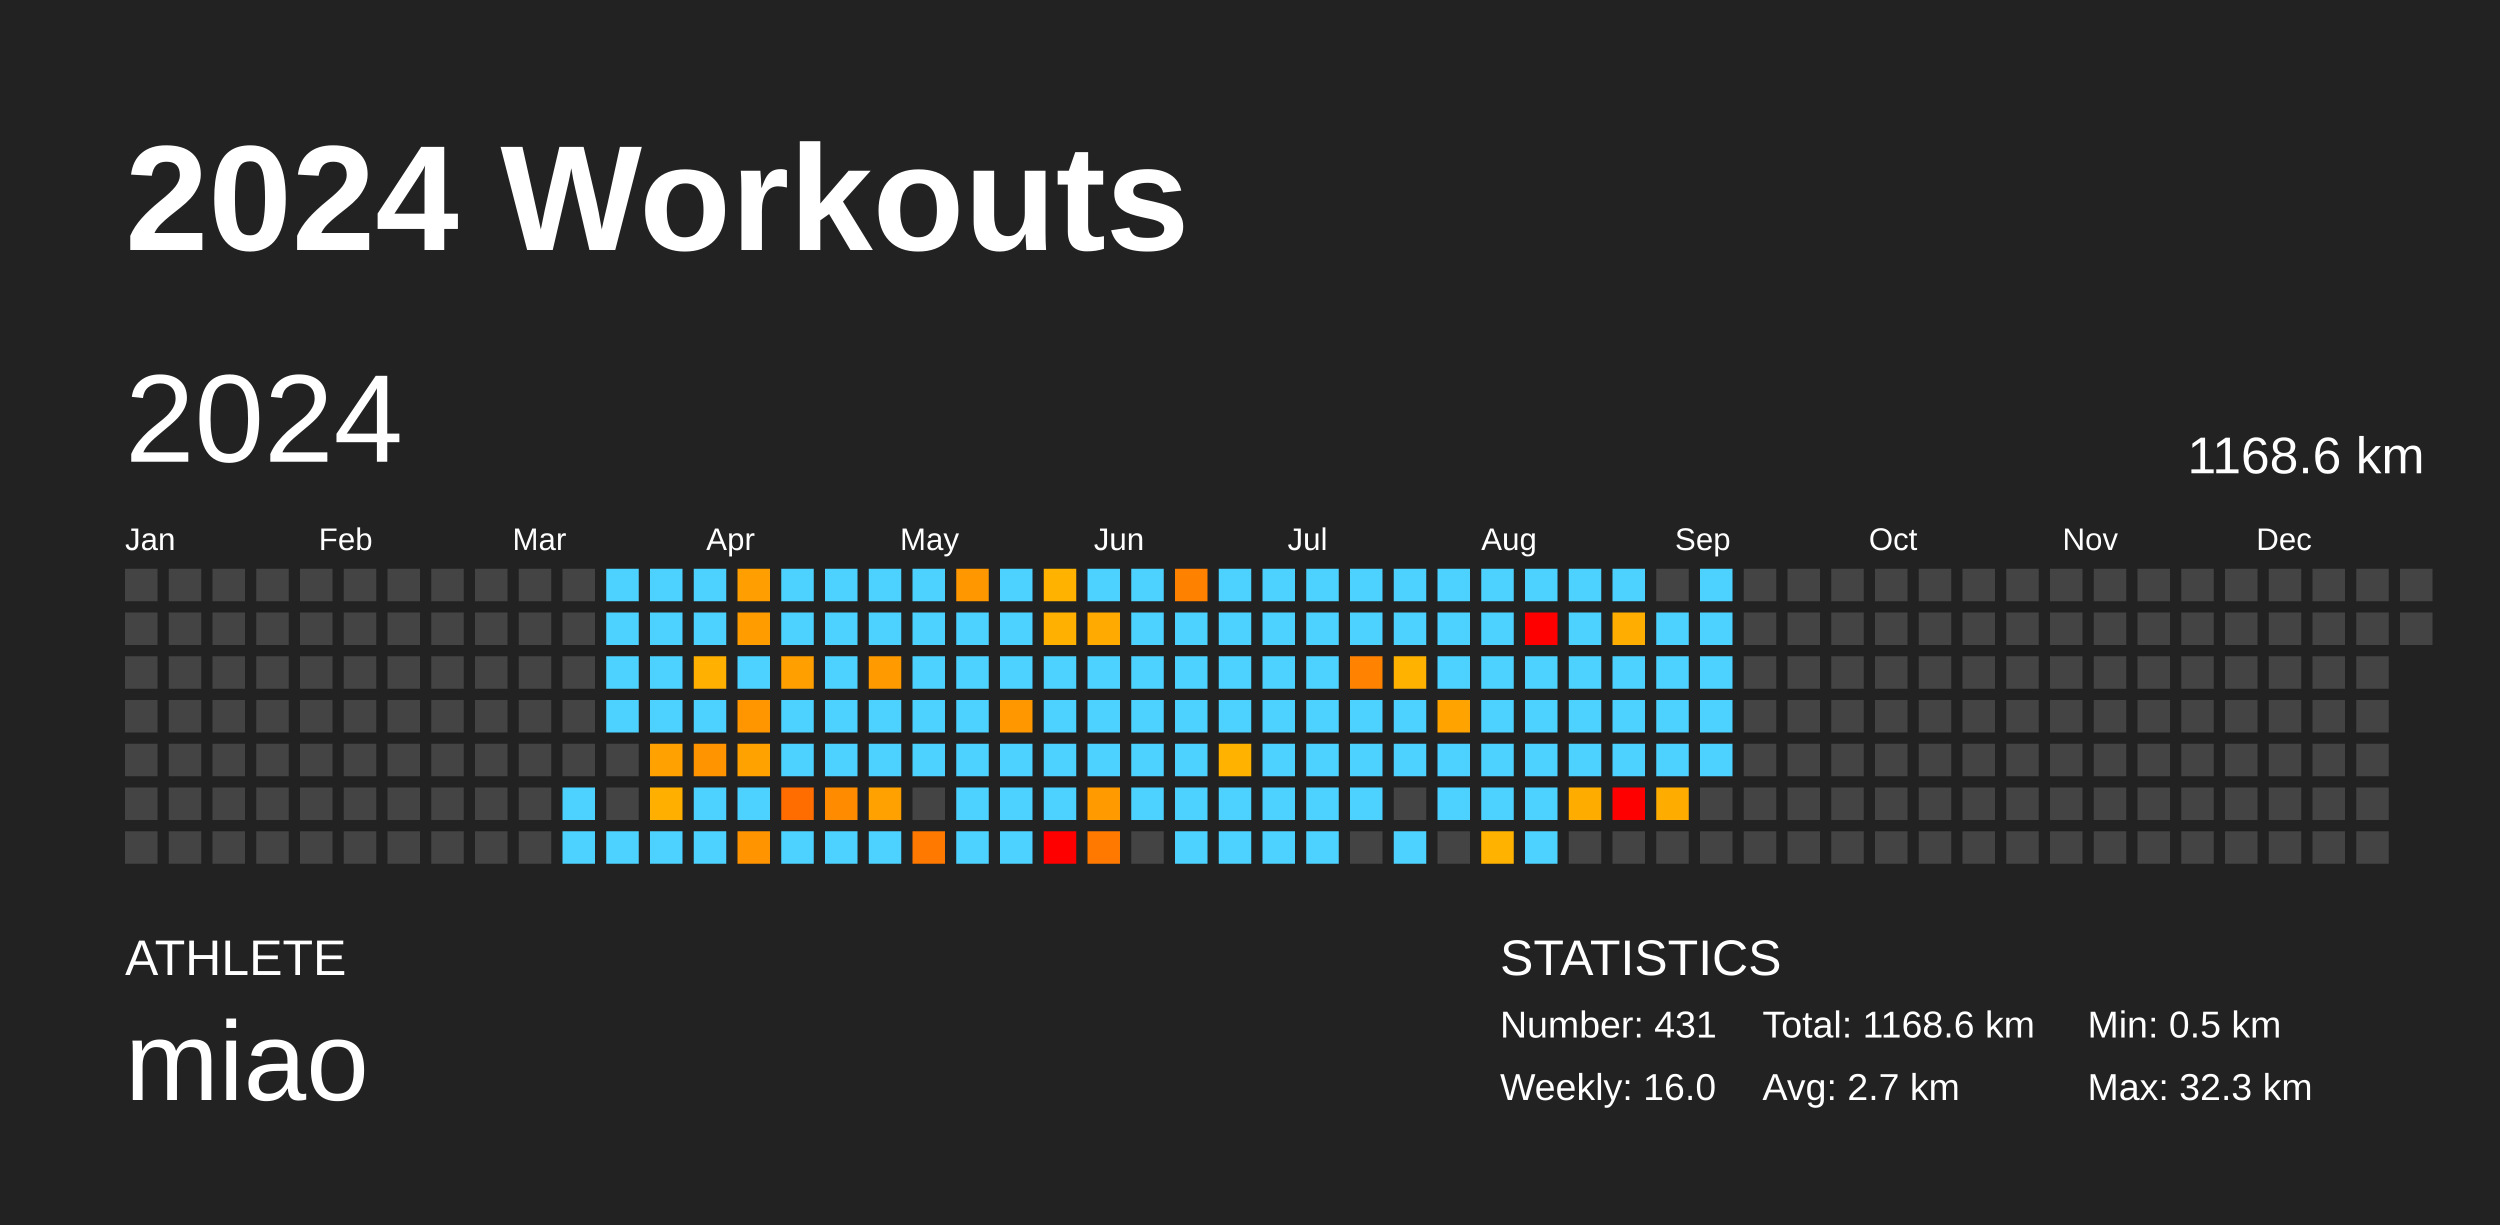
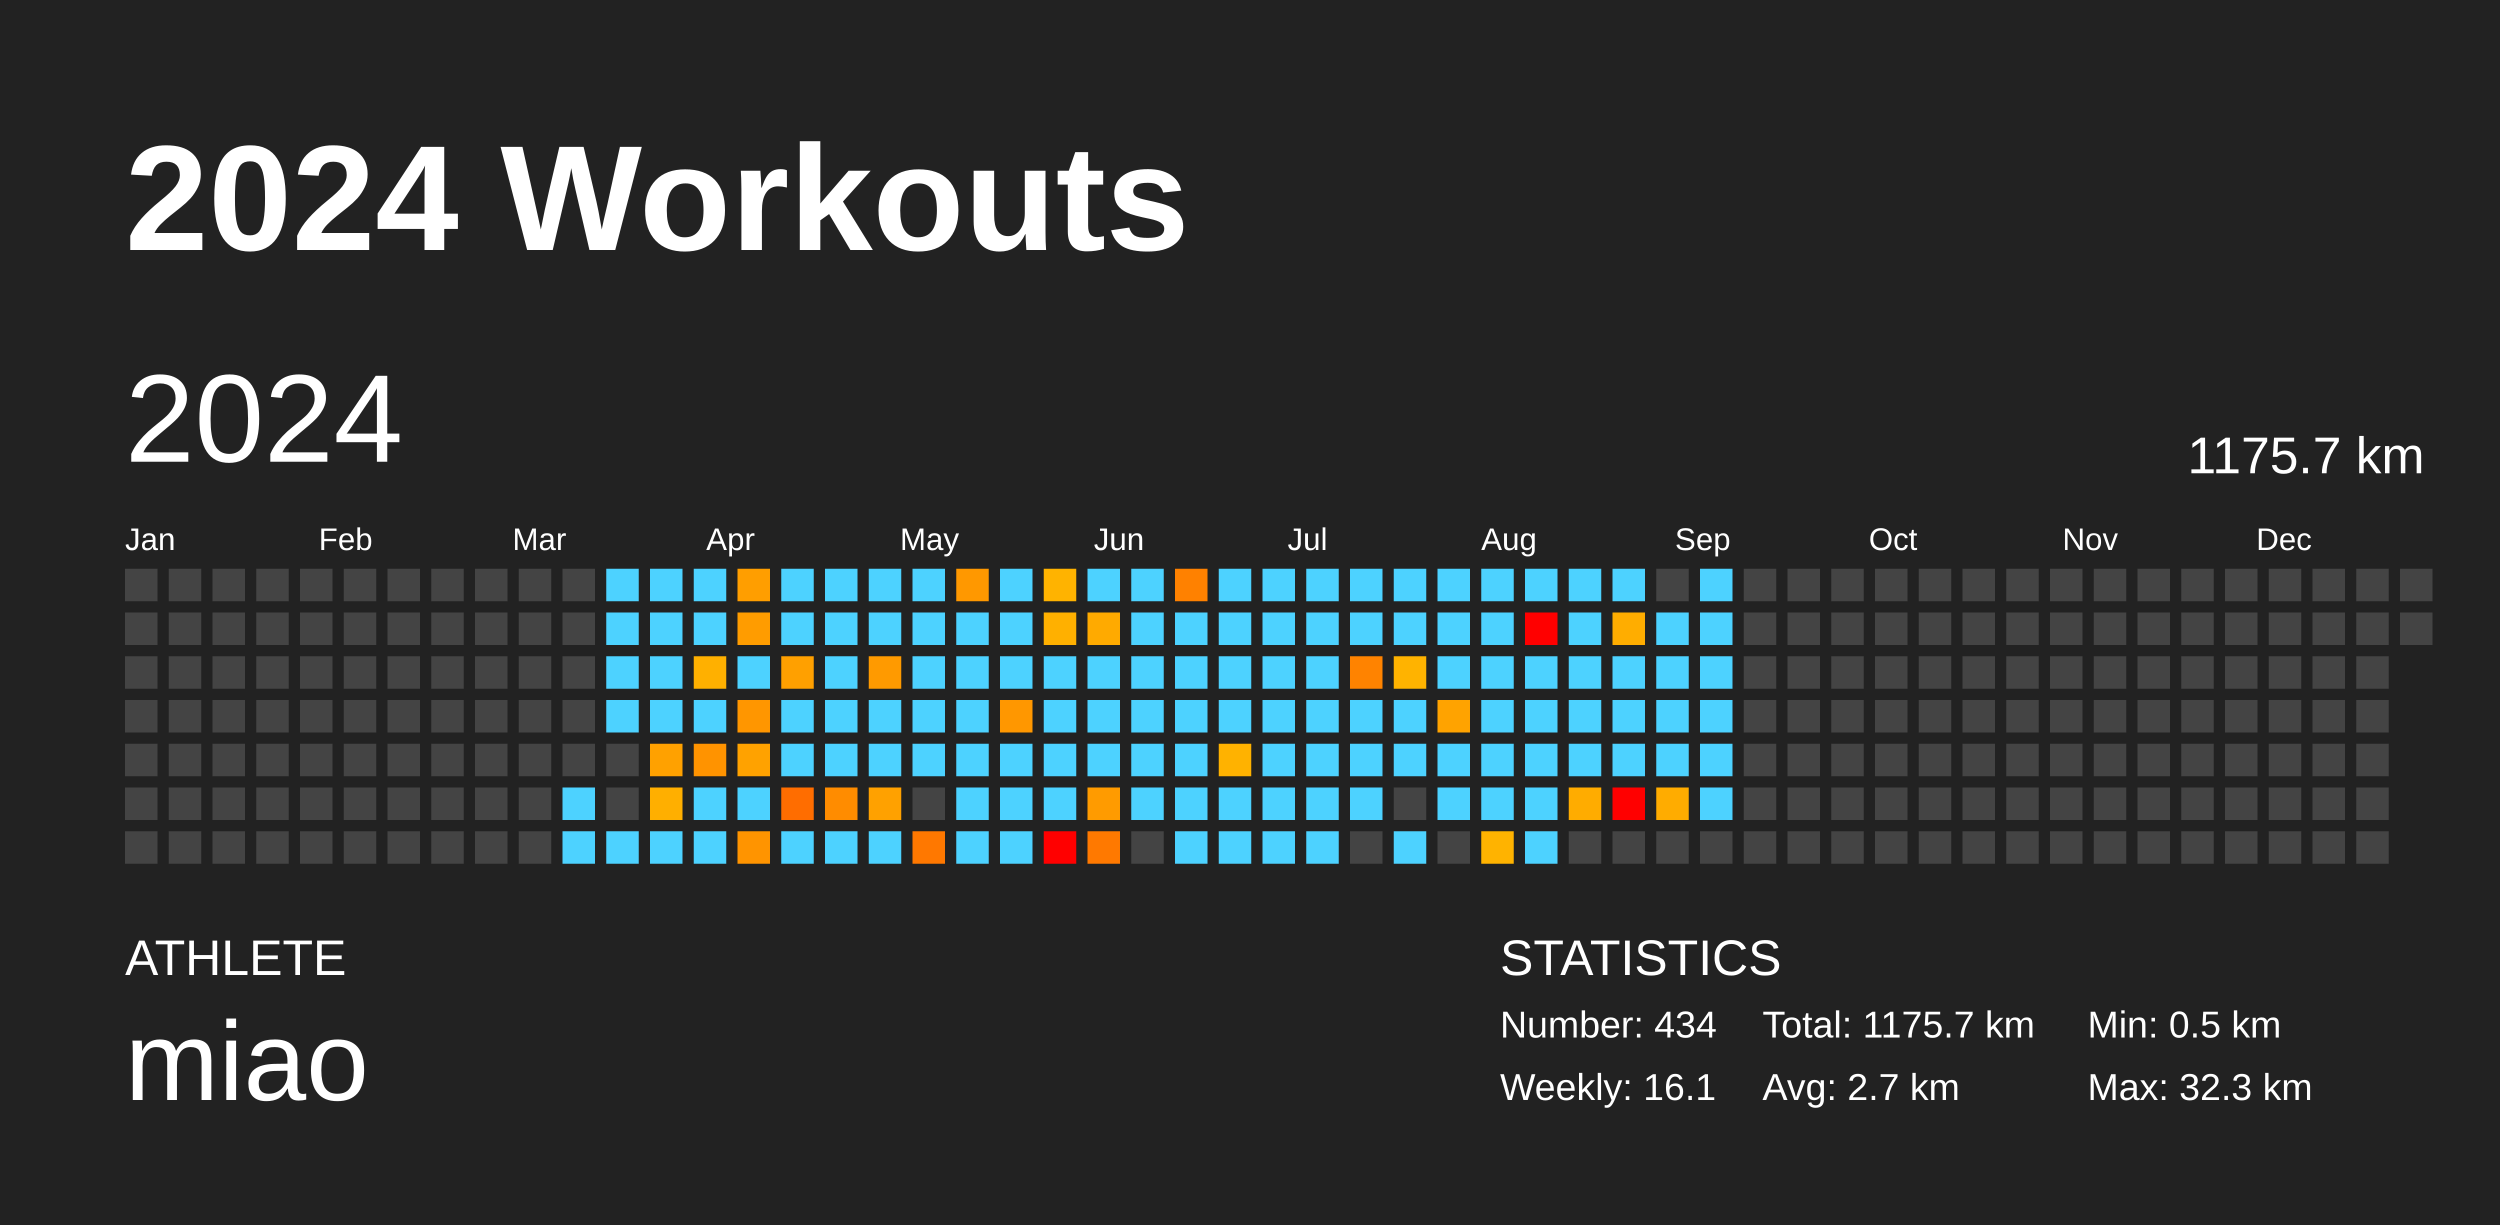
<svg xmlns="http://www.w3.org/2000/svg" baseProfile="full" height="98mm" version="1.1" viewBox="0,0,200,98" width="200mm">
  <defs />
  <rect fill="#222222" height="98" width="200" x="0" y="0" />
  <text fill="#FFFFFF" style="font-size:12px; font-family:Arial; font-weight:bold;" x="10" y="20">2024 Workouts</text>
  <text fill="#FFFFFF" style="font-size:4px; font-family:Arial" x="10" y="78">ATHLETE</text>
  <text fill="#FFFFFF" style="font-size:9px; font-family:Arial" x="10" y="88">miao</text>
  <text fill="#FFFFFF" style="font-size:4px; font-family:Arial" x="120" y="78">STATISTICS</text>
-   <text fill="#FFFFFF" style="font-size:3px; font-family:Arial" x="120" y="83">Number: 431</text>
-   <text fill="#FFFFFF" style="font-size:3px; font-family:Arial" x="120" y="88">Weekly: 16.0</text>
-   <text fill="#FFFFFF" style="font-size:3px; font-family:Arial" x="141" y="83">Total: 1168.6 km</text>
+   <text fill="#FFFFFF" style="font-size:3px; font-family:Arial" x="120" y="83">Number: 434</text>
+   <text fill="#FFFFFF" style="font-size:3px; font-family:Arial" x="120" y="88">Weekly: 16.1</text>
+   <text fill="#FFFFFF" style="font-size:3px; font-family:Arial" x="141" y="83">Total: 1175.7 km</text>
  <text fill="#FFFFFF" style="font-size:3px; font-family:Arial" x="141" y="88">Avg: 2.7 km</text>
  <text fill="#FFFFFF" style="font-size:3px; font-family:Arial" x="167" y="83">Min: 0.5 km</text>
  <text fill="#FFFFFF" style="font-size:3px; font-family:Arial" x="167" y="88">Max: 32.3 km</text>
  <text dominant-baseline="hanging" fill="#FFFFFF" style="font-size:10.0px; font-family:Arial;" x="10" y="30">2024</text>
-   <text dominant-baseline="hanging" fill="#FFFFFF" style="font-size:4.125px; font-family:Arial;" x="175" y="35">1168.6 km</text>
+   <text dominant-baseline="hanging" fill="#FFFFFF" style="font-size:4.125px; font-family:Arial;" x="175" y="35">1175.7 km</text>
  <text fill="#FFFFFF" style="font-size:2.5px; font-family:Arial" x="10.0" y="44">Jan</text>
  <text fill="#FFFFFF" style="font-size:2.5px; font-family:Arial" x="25.5" y="44">Feb</text>
  <text fill="#FFFFFF" style="font-size:2.5px; font-family:Arial" x="41.0" y="44">Mar</text>
  <text fill="#FFFFFF" style="font-size:2.5px; font-family:Arial" x="56.5" y="44">Apr</text>
  <text fill="#FFFFFF" style="font-size:2.5px; font-family:Arial" x="72.0" y="44">May</text>
  <text fill="#FFFFFF" style="font-size:2.5px; font-family:Arial" x="87.5" y="44">Jun</text>
  <text fill="#FFFFFF" style="font-size:2.5px; font-family:Arial" x="103.0" y="44">Jul</text>
  <text fill="#FFFFFF" style="font-size:2.5px; font-family:Arial" x="118.5" y="44">Aug</text>
  <text fill="#FFFFFF" style="font-size:2.5px; font-family:Arial" x="134.0" y="44">Sep</text>
  <text fill="#FFFFFF" style="font-size:2.5px; font-family:Arial" x="149.5" y="44">Oct</text>
  <text fill="#FFFFFF" style="font-size:2.5px; font-family:Arial" x="165.0" y="44">Nov</text>
  <text fill="#FFFFFF" style="font-size:2.5px; font-family:Arial" x="180.5" y="44">Dec</text>
  <rect fill="#444444" height="2.6" width="2.6" x="10.0" y="45.5" />
  <rect fill="#444444" height="2.6" width="2.6" x="10.0" y="49.0" />
  <rect fill="#444444" height="2.6" width="2.6" x="10.0" y="52.5" />
  <rect fill="#444444" height="2.6" width="2.6" x="10.0" y="56.0" />
  <rect fill="#444444" height="2.6" width="2.6" x="10.0" y="59.5" />
  <rect fill="#444444" height="2.6" width="2.6" x="10.0" y="63.0" />
  <rect fill="#444444" height="2.6" width="2.6" x="10.0" y="66.5" />
  <rect fill="#444444" height="2.6" width="2.6" x="13.5" y="45.5" />
  <rect fill="#444444" height="2.6" width="2.6" x="13.5" y="49.0" />
  <rect fill="#444444" height="2.6" width="2.6" x="13.5" y="52.5" />
  <rect fill="#444444" height="2.6" width="2.6" x="13.5" y="56.0" />
  <rect fill="#444444" height="2.6" width="2.6" x="13.5" y="59.5" />
  <rect fill="#444444" height="2.6" width="2.6" x="13.5" y="63.0" />
  <rect fill="#444444" height="2.6" width="2.6" x="13.5" y="66.5" />
  <rect fill="#444444" height="2.6" width="2.6" x="17.0" y="45.5" />
  <rect fill="#444444" height="2.6" width="2.6" x="17.0" y="49.0" />
  <rect fill="#444444" height="2.6" width="2.6" x="17.0" y="52.5" />
  <rect fill="#444444" height="2.6" width="2.6" x="17.0" y="56.0" />
  <rect fill="#444444" height="2.6" width="2.6" x="17.0" y="59.5" />
  <rect fill="#444444" height="2.6" width="2.6" x="17.0" y="63.0" />
  <rect fill="#444444" height="2.6" width="2.6" x="17.0" y="66.5" />
  <rect fill="#444444" height="2.6" width="2.6" x="20.5" y="45.5" />
  <rect fill="#444444" height="2.6" width="2.6" x="20.5" y="49.0" />
  <rect fill="#444444" height="2.6" width="2.6" x="20.5" y="52.5" />
  <rect fill="#444444" height="2.6" width="2.6" x="20.5" y="56.0" />
  <rect fill="#444444" height="2.6" width="2.6" x="20.5" y="59.5" />
  <rect fill="#444444" height="2.6" width="2.6" x="20.5" y="63.0" />
  <rect fill="#444444" height="2.6" width="2.6" x="20.5" y="66.5" />
  <rect fill="#444444" height="2.6" width="2.6" x="24.0" y="45.5" />
  <rect fill="#444444" height="2.6" width="2.6" x="24.0" y="49.0" />
  <rect fill="#444444" height="2.6" width="2.6" x="24.0" y="52.5" />
  <rect fill="#444444" height="2.6" width="2.6" x="24.0" y="56.0" />
  <rect fill="#444444" height="2.6" width="2.6" x="24.0" y="59.5" />
  <rect fill="#444444" height="2.6" width="2.6" x="24.0" y="63.0" />
  <rect fill="#444444" height="2.6" width="2.6" x="24.0" y="66.5" />
  <rect fill="#444444" height="2.6" width="2.6" x="27.5" y="45.5" />
  <rect fill="#444444" height="2.6" width="2.6" x="27.5" y="49.0" />
  <rect fill="#444444" height="2.6" width="2.6" x="27.5" y="52.5" />
  <rect fill="#444444" height="2.6" width="2.6" x="27.5" y="56.0" />
  <rect fill="#444444" height="2.6" width="2.6" x="27.5" y="59.5" />
  <rect fill="#444444" height="2.6" width="2.6" x="27.5" y="63.0" />
  <rect fill="#444444" height="2.6" width="2.6" x="27.5" y="66.5" />
  <rect fill="#444444" height="2.6" width="2.6" x="31.0" y="45.5" />
  <rect fill="#444444" height="2.6" width="2.6" x="31.0" y="49.0" />
  <rect fill="#444444" height="2.6" width="2.6" x="31.0" y="52.5" />
  <rect fill="#444444" height="2.6" width="2.6" x="31.0" y="56.0" />
  <rect fill="#444444" height="2.6" width="2.6" x="31.0" y="59.5" />
  <rect fill="#444444" height="2.6" width="2.6" x="31.0" y="63.0" />
  <rect fill="#444444" height="2.6" width="2.6" x="31.0" y="66.5" />
  <rect fill="#444444" height="2.6" width="2.6" x="34.5" y="45.5" />
  <rect fill="#444444" height="2.6" width="2.6" x="34.5" y="49.0" />
  <rect fill="#444444" height="2.6" width="2.6" x="34.5" y="52.5" />
  <rect fill="#444444" height="2.6" width="2.6" x="34.5" y="56.0" />
  <rect fill="#444444" height="2.6" width="2.6" x="34.5" y="59.5" />
  <rect fill="#444444" height="2.6" width="2.6" x="34.5" y="63.0" />
  <rect fill="#444444" height="2.6" width="2.6" x="34.5" y="66.5" />
  <rect fill="#444444" height="2.6" width="2.6" x="38.0" y="45.5" />
  <rect fill="#444444" height="2.6" width="2.6" x="38.0" y="49.0" />
  <rect fill="#444444" height="2.6" width="2.6" x="38.0" y="52.5" />
  <rect fill="#444444" height="2.6" width="2.6" x="38.0" y="56.0" />
  <rect fill="#444444" height="2.6" width="2.6" x="38.0" y="59.5" />
  <rect fill="#444444" height="2.6" width="2.6" x="38.0" y="63.0" />
  <rect fill="#444444" height="2.6" width="2.6" x="38.0" y="66.5" />
  <rect fill="#444444" height="2.6" width="2.6" x="41.5" y="45.5" />
  <rect fill="#444444" height="2.6" width="2.6" x="41.5" y="49.0" />
  <rect fill="#444444" height="2.6" width="2.6" x="41.5" y="52.5" />
  <rect fill="#444444" height="2.6" width="2.6" x="41.5" y="56.0" />
  <rect fill="#444444" height="2.6" width="2.6" x="41.5" y="59.5" />
  <rect fill="#444444" height="2.6" width="2.6" x="41.5" y="63.0" />
  <rect fill="#444444" height="2.6" width="2.6" x="41.5" y="66.5" />
  <rect fill="#444444" height="2.6" width="2.6" x="45.0" y="45.5" />
  <rect fill="#444444" height="2.6" width="2.6" x="45.0" y="49.0" />
  <rect fill="#444444" height="2.6" width="2.6" x="45.0" y="52.5" />
  <rect fill="#444444" height="2.6" width="2.6" x="45.0" y="56.0" />
  <rect fill="#444444" height="2.6" width="2.6" x="45.0" y="59.5" />
  <rect fill="#4dd2ff" height="2.6" width="2.6" x="45.0" y="63.0" />
  <rect fill="#4dd2ff" height="2.6" width="2.6" x="45.0" y="66.5" />
  <rect fill="#4dd2ff" height="2.6" width="2.6" x="48.5" y="45.5" />
  <rect fill="#4dd2ff" height="2.6" width="2.6" x="48.5" y="49.0" />
  <rect fill="#4dd2ff" height="2.6" width="2.6" x="48.5" y="52.5" />
  <rect fill="#4dd2ff" height="2.6" width="2.6" x="48.5" y="56.0" />
  <rect fill="#444444" height="2.6" width="2.6" x="48.5" y="59.5" />
  <rect fill="#444444" height="2.6" width="2.6" x="48.5" y="63.0" />
  <rect fill="#4dd2ff" height="2.6" width="2.6" x="48.5" y="66.5" />
  <rect fill="#4dd2ff" height="2.6" width="2.6" x="52.0" y="45.5" />
  <rect fill="#4dd2ff" height="2.6" width="2.6" x="52.0" y="49.0" />
  <rect fill="#4dd2ff" height="2.6" width="2.6" x="52.0" y="52.5" />
  <rect fill="#4dd2ff" height="2.6" width="2.6" x="52.0" y="56.0" />
  <rect fill="#ffa100" height="2.6" width="2.6" x="52.0" y="59.5" />
  <rect fill="#ffaf00" height="2.6" width="2.6" x="52.0" y="63.0" />
  <rect fill="#4dd2ff" height="2.6" width="2.6" x="52.0" y="66.5" />
  <rect fill="#4dd2ff" height="2.6" width="2.6" x="55.5" y="45.5" />
  <rect fill="#4dd2ff" height="2.6" width="2.6" x="55.5" y="49.0" />
  <rect fill="#ffb000" height="2.6" width="2.6" x="55.5" y="52.5" />
  <rect fill="#4dd2ff" height="2.6" width="2.6" x="55.5" y="56.0" />
  <rect fill="#ff9300" height="2.6" width="2.6" x="55.5" y="59.5" />
  <rect fill="#4dd2ff" height="2.6" width="2.6" x="55.5" y="63.0" />
  <rect fill="#4dd2ff" height="2.6" width="2.6" x="55.5" y="66.5" />
  <rect fill="#ff9e00" height="2.6" width="2.6" x="59.0" y="45.5" />
  <rect fill="#ff9c00" height="2.6" width="2.6" x="59.0" y="49.0" />
  <rect fill="#4dd2ff" height="2.6" width="2.6" x="59.0" y="52.5" />
  <rect fill="#ff9600" height="2.6" width="2.6" x="59.0" y="56.0" />
  <rect fill="#ffa200" height="2.6" width="2.6" x="59.0" y="59.5" />
  <rect fill="#4dd2ff" height="2.6" width="2.6" x="59.0" y="63.0" />
  <rect fill="#ff9400" height="2.6" width="2.6" x="59.0" y="66.5" />
  <rect fill="#4dd2ff" height="2.6" width="2.6" x="62.5" y="45.5" />
  <rect fill="#4dd2ff" height="2.6" width="2.6" x="62.5" y="49.0" />
  <rect fill="#ffa000" height="2.6" width="2.6" x="62.5" y="52.5" />
  <rect fill="#4dd2ff" height="2.6" width="2.6" x="62.5" y="56.0" />
  <rect fill="#4dd2ff" height="2.6" width="2.6" x="62.5" y="59.5" />
  <rect fill="#ff6d00" height="2.6" width="2.6" x="62.5" y="63.0" />
  <rect fill="#4dd2ff" height="2.6" width="2.6" x="62.5" y="66.5" />
  <rect fill="#4dd2ff" height="2.6" width="2.6" x="66.0" y="45.5" />
  <rect fill="#4dd2ff" height="2.6" width="2.6" x="66.0" y="49.0" />
  <rect fill="#4dd2ff" height="2.6" width="2.6" x="66.0" y="52.5" />
  <rect fill="#4dd2ff" height="2.6" width="2.6" x="66.0" y="56.0" />
  <rect fill="#4dd2ff" height="2.6" width="2.6" x="66.0" y="59.5" />
  <rect fill="#ff8c00" height="2.6" width="2.6" x="66.0" y="63.0" />
  <rect fill="#4dd2ff" height="2.6" width="2.6" x="66.0" y="66.5" />
  <rect fill="#4dd2ff" height="2.6" width="2.6" x="69.5" y="45.5" />
  <rect fill="#4dd2ff" height="2.6" width="2.6" x="69.5" y="49.0" />
  <rect fill="#ff9a00" height="2.6" width="2.6" x="69.5" y="52.5" />
  <rect fill="#4dd2ff" height="2.6" width="2.6" x="69.5" y="56.0" />
  <rect fill="#4dd2ff" height="2.6" width="2.6" x="69.5" y="59.5" />
  <rect fill="#ffa100" height="2.6" width="2.6" x="69.5" y="63.0" />
  <rect fill="#4dd2ff" height="2.6" width="2.6" x="69.5" y="66.5" />
  <rect fill="#4dd2ff" height="2.6" width="2.6" x="73.0" y="45.5" />
  <rect fill="#4dd2ff" height="2.6" width="2.6" x="73.0" y="49.0" />
  <rect fill="#4dd2ff" height="2.6" width="2.6" x="73.0" y="52.5" />
  <rect fill="#4dd2ff" height="2.6" width="2.6" x="73.0" y="56.0" />
  <rect fill="#4dd2ff" height="2.6" width="2.6" x="73.0" y="59.5" />
  <rect fill="#444444" height="2.6" width="2.6" x="73.0" y="63.0" />
  <rect fill="#ff7800" height="2.6" width="2.6" x="73.0" y="66.5" />
  <rect fill="#ff9800" height="2.6" width="2.6" x="76.5" y="45.5" />
  <rect fill="#4dd2ff" height="2.6" width="2.6" x="76.5" y="49.0" />
  <rect fill="#4dd2ff" height="2.6" width="2.6" x="76.5" y="52.5" />
  <rect fill="#4dd2ff" height="2.6" width="2.6" x="76.5" y="56.0" />
  <rect fill="#4dd2ff" height="2.6" width="2.6" x="76.5" y="59.5" />
  <rect fill="#4dd2ff" height="2.6" width="2.6" x="76.5" y="63.0" />
  <rect fill="#4dd2ff" height="2.6" width="2.6" x="76.5" y="66.5" />
  <rect fill="#4dd2ff" height="2.6" width="2.6" x="80.0" y="45.5" />
  <rect fill="#4dd2ff" height="2.6" width="2.6" x="80.0" y="49.0" />
  <rect fill="#4dd2ff" height="2.6" width="2.6" x="80.0" y="52.5" />
  <rect fill="#ff9700" height="2.6" width="2.6" x="80.0" y="56.0" />
  <rect fill="#4dd2ff" height="2.6" width="2.6" x="80.0" y="59.5" />
  <rect fill="#4dd2ff" height="2.6" width="2.6" x="80.0" y="63.0" />
  <rect fill="#4dd2ff" height="2.6" width="2.6" x="80.0" y="66.5" />
  <rect fill="#ffb300" height="2.6" width="2.6" x="83.5" y="45.5" />
  <rect fill="#ffb000" height="2.6" width="2.6" x="83.5" y="49.0" />
  <rect fill="#4dd2ff" height="2.6" width="2.6" x="83.5" y="52.5" />
  <rect fill="#4dd2ff" height="2.6" width="2.6" x="83.5" y="56.0" />
  <rect fill="#4dd2ff" height="2.6" width="2.6" x="83.5" y="59.5" />
  <rect fill="#4dd2ff" height="2.6" width="2.6" x="83.5" y="63.0" />
  <rect fill="red" height="2.6" width="2.6" x="83.5" y="66.5" />
  <rect fill="#4dd2ff" height="2.6" width="2.6" x="87.0" y="45.5" />
  <rect fill="#ffaa00" height="2.6" width="2.6" x="87.0" y="49.0" />
  <rect fill="#4dd2ff" height="2.6" width="2.6" x="87.0" y="52.5" />
  <rect fill="#4dd2ff" height="2.6" width="2.6" x="87.0" y="56.0" />
  <rect fill="#4dd2ff" height="2.6" width="2.6" x="87.0" y="59.5" />
  <rect fill="#ff9b00" height="2.6" width="2.6" x="87.0" y="63.0" />
  <rect fill="#ff7900" height="2.6" width="2.6" x="87.0" y="66.5" />
  <rect fill="#4dd2ff" height="2.6" width="2.6" x="90.5" y="45.5" />
  <rect fill="#4dd2ff" height="2.6" width="2.6" x="90.5" y="49.0" />
  <rect fill="#4dd2ff" height="2.6" width="2.6" x="90.5" y="52.5" />
  <rect fill="#4dd2ff" height="2.6" width="2.6" x="90.5" y="56.0" />
  <rect fill="#4dd2ff" height="2.6" width="2.6" x="90.5" y="59.5" />
  <rect fill="#4dd2ff" height="2.6" width="2.6" x="90.5" y="63.0" />
  <rect fill="#444444" height="2.6" width="2.6" x="90.5" y="66.5" />
  <rect fill="#ff8100" height="2.6" width="2.6" x="94.0" y="45.5" />
  <rect fill="#4dd2ff" height="2.6" width="2.6" x="94.0" y="49.0" />
  <rect fill="#4dd2ff" height="2.6" width="2.6" x="94.0" y="52.5" />
  <rect fill="#4dd2ff" height="2.6" width="2.6" x="94.0" y="56.0" />
  <rect fill="#4dd2ff" height="2.6" width="2.6" x="94.0" y="59.5" />
  <rect fill="#4dd2ff" height="2.6" width="2.6" x="94.0" y="63.0" />
  <rect fill="#4dd2ff" height="2.6" width="2.6" x="94.0" y="66.5" />
  <rect fill="#4dd2ff" height="2.6" width="2.6" x="97.5" y="45.5" />
  <rect fill="#4dd2ff" height="2.6" width="2.6" x="97.5" y="49.0" />
  <rect fill="#4dd2ff" height="2.6" width="2.6" x="97.5" y="52.5" />
  <rect fill="#4dd2ff" height="2.6" width="2.6" x="97.5" y="56.0" />
  <rect fill="#ffb200" height="2.6" width="2.6" x="97.5" y="59.5" />
  <rect fill="#4dd2ff" height="2.6" width="2.6" x="97.5" y="63.0" />
  <rect fill="#4dd2ff" height="2.6" width="2.6" x="97.5" y="66.5" />
  <rect fill="#4dd2ff" height="2.6" width="2.6" x="101.0" y="45.5" />
  <rect fill="#4dd2ff" height="2.6" width="2.6" x="101.0" y="49.0" />
  <rect fill="#4dd2ff" height="2.6" width="2.6" x="101.0" y="52.5" />
  <rect fill="#4dd2ff" height="2.6" width="2.6" x="101.0" y="56.0" />
  <rect fill="#4dd2ff" height="2.6" width="2.6" x="101.0" y="59.5" />
  <rect fill="#4dd2ff" height="2.6" width="2.6" x="101.0" y="63.0" />
  <rect fill="#4dd2ff" height="2.6" width="2.6" x="101.0" y="66.5" />
  <rect fill="#4dd2ff" height="2.6" width="2.6" x="104.5" y="45.5" />
  <rect fill="#4dd2ff" height="2.6" width="2.6" x="104.5" y="49.0" />
  <rect fill="#4dd2ff" height="2.6" width="2.6" x="104.5" y="52.5" />
  <rect fill="#4dd2ff" height="2.6" width="2.6" x="104.5" y="56.0" />
  <rect fill="#4dd2ff" height="2.6" width="2.6" x="104.5" y="59.5" />
  <rect fill="#4dd2ff" height="2.6" width="2.6" x="104.5" y="63.0" />
  <rect fill="#4dd2ff" height="2.6" width="2.6" x="104.5" y="66.5" />
  <rect fill="#4dd2ff" height="2.6" width="2.6" x="108.0" y="45.5" />
  <rect fill="#4dd2ff" height="2.6" width="2.6" x="108.0" y="49.0" />
  <rect fill="#ff8300" height="2.6" width="2.6" x="108.0" y="52.5" />
  <rect fill="#4dd2ff" height="2.6" width="2.6" x="108.0" y="56.0" />
  <rect fill="#4dd2ff" height="2.6" width="2.6" x="108.0" y="59.5" />
  <rect fill="#4dd2ff" height="2.6" width="2.6" x="108.0" y="63.0" />
  <rect fill="#444444" height="2.6" width="2.6" x="108.0" y="66.5" />
  <rect fill="#4dd2ff" height="2.6" width="2.6" x="111.5" y="45.5" />
  <rect fill="#4dd2ff" height="2.6" width="2.6" x="111.5" y="49.0" />
  <rect fill="#ffb300" height="2.6" width="2.6" x="111.5" y="52.5" />
  <rect fill="#4dd2ff" height="2.6" width="2.6" x="111.5" y="56.0" />
  <rect fill="#4dd2ff" height="2.6" width="2.6" x="111.5" y="59.5" />
  <rect fill="#444444" height="2.6" width="2.6" x="111.5" y="63.0" />
  <rect fill="#4dd2ff" height="2.6" width="2.6" x="111.5" y="66.5" />
  <rect fill="#4dd2ff" height="2.6" width="2.6" x="115.0" y="45.5" />
  <rect fill="#4dd2ff" height="2.6" width="2.6" x="115.0" y="49.0" />
  <rect fill="#4dd2ff" height="2.6" width="2.6" x="115.0" y="52.5" />
  <rect fill="#ffa300" height="2.6" width="2.6" x="115.0" y="56.0" />
  <rect fill="#4dd2ff" height="2.6" width="2.6" x="115.0" y="59.5" />
  <rect fill="#4dd2ff" height="2.6" width="2.6" x="115.0" y="63.0" />
  <rect fill="#444444" height="2.6" width="2.6" x="115.0" y="66.5" />
  <rect fill="#4dd2ff" height="2.6" width="2.6" x="118.5" y="45.5" />
  <rect fill="#4dd2ff" height="2.6" width="2.6" x="118.5" y="49.0" />
  <rect fill="#4dd2ff" height="2.6" width="2.6" x="118.5" y="52.5" />
  <rect fill="#4dd2ff" height="2.6" width="2.6" x="118.5" y="56.0" />
  <rect fill="#4dd2ff" height="2.6" width="2.6" x="118.5" y="59.5" />
  <rect fill="#4dd2ff" height="2.6" width="2.6" x="118.5" y="63.0" />
  <rect fill="#ffb300" height="2.6" width="2.6" x="118.5" y="66.5" />
  <rect fill="#4dd2ff" height="2.6" width="2.6" x="122.0" y="45.5" />
  <rect fill="red" height="2.6" width="2.6" x="122.0" y="49.0" />
  <rect fill="#4dd2ff" height="2.6" width="2.6" x="122.0" y="52.5" />
  <rect fill="#4dd2ff" height="2.6" width="2.6" x="122.0" y="56.0" />
  <rect fill="#4dd2ff" height="2.6" width="2.6" x="122.0" y="59.5" />
  <rect fill="#4dd2ff" height="2.6" width="2.6" x="122.0" y="63.0" />
  <rect fill="#4dd2ff" height="2.6" width="2.6" x="122.0" y="66.5" />
  <rect fill="#4dd2ff" height="2.6" width="2.6" x="125.5" y="45.5" />
  <rect fill="#4dd2ff" height="2.6" width="2.6" x="125.5" y="49.0" />
  <rect fill="#4dd2ff" height="2.6" width="2.6" x="125.5" y="52.5" />
  <rect fill="#4dd2ff" height="2.6" width="2.6" x="125.5" y="56.0" />
  <rect fill="#4dd2ff" height="2.6" width="2.6" x="125.5" y="59.5" />
  <rect fill="#ffac00" height="2.6" width="2.6" x="125.5" y="63.0" />
  <rect fill="#444444" height="2.6" width="2.6" x="125.5" y="66.5" />
  <rect fill="#4dd2ff" height="2.6" width="2.6" x="129.0" y="45.5" />
  <rect fill="#ffad00" height="2.6" width="2.6" x="129.0" y="49.0" />
  <rect fill="#4dd2ff" height="2.6" width="2.6" x="129.0" y="52.5" />
  <rect fill="#4dd2ff" height="2.6" width="2.6" x="129.0" y="56.0" />
  <rect fill="#4dd2ff" height="2.6" width="2.6" x="129.0" y="59.5" />
  <rect fill="red" height="2.6" width="2.6" x="129.0" y="63.0" />
  <rect fill="#444444" height="2.6" width="2.6" x="129.0" y="66.5" />
  <rect fill="#444444" height="2.6" width="2.6" x="132.5" y="45.5" />
  <rect fill="#4dd2ff" height="2.6" width="2.6" x="132.5" y="49.0" />
  <rect fill="#4dd2ff" height="2.6" width="2.6" x="132.5" y="52.5" />
  <rect fill="#4dd2ff" height="2.6" width="2.6" x="132.5" y="56.0" />
  <rect fill="#4dd2ff" height="2.6" width="2.6" x="132.5" y="59.5" />
  <rect fill="#ffac00" height="2.6" width="2.6" x="132.5" y="63.0" />
  <rect fill="#444444" height="2.6" width="2.6" x="132.5" y="66.5" />
  <rect fill="#4dd2ff" height="2.6" width="2.6" x="136.0" y="45.5" />
  <rect fill="#4dd2ff" height="2.6" width="2.6" x="136.0" y="49.0" />
  <rect fill="#4dd2ff" height="2.6" width="2.6" x="136.0" y="52.5" />
  <rect fill="#4dd2ff" height="2.6" width="2.6" x="136.0" y="56.0" />
  <rect fill="#4dd2ff" height="2.6" width="2.6" x="136.0" y="59.5" />
-   <rect fill="#444444" height="2.6" width="2.6" x="136.0" y="63.0" />
+   <rect fill="#4dd2ff" height="2.6" width="2.6" x="136.0" y="63.0" />
  <rect fill="#444444" height="2.6" width="2.6" x="136.0" y="66.5" />
  <rect fill="#444444" height="2.6" width="2.6" x="139.5" y="45.5" />
  <rect fill="#444444" height="2.6" width="2.6" x="139.5" y="49.0" />
  <rect fill="#444444" height="2.6" width="2.6" x="139.5" y="52.5" />
  <rect fill="#444444" height="2.6" width="2.6" x="139.5" y="56.0" />
  <rect fill="#444444" height="2.6" width="2.6" x="139.5" y="59.5" />
  <rect fill="#444444" height="2.6" width="2.6" x="139.5" y="63.0" />
  <rect fill="#444444" height="2.6" width="2.6" x="139.5" y="66.5" />
  <rect fill="#444444" height="2.6" width="2.6" x="143.0" y="45.5" />
  <rect fill="#444444" height="2.6" width="2.6" x="143.0" y="49.0" />
  <rect fill="#444444" height="2.6" width="2.6" x="143.0" y="52.5" />
  <rect fill="#444444" height="2.6" width="2.6" x="143.0" y="56.0" />
  <rect fill="#444444" height="2.6" width="2.6" x="143.0" y="59.5" />
  <rect fill="#444444" height="2.6" width="2.6" x="143.0" y="63.0" />
  <rect fill="#444444" height="2.6" width="2.6" x="143.0" y="66.5" />
  <rect fill="#444444" height="2.6" width="2.6" x="146.5" y="45.5" />
  <rect fill="#444444" height="2.6" width="2.6" x="146.5" y="49.0" />
  <rect fill="#444444" height="2.6" width="2.6" x="146.5" y="52.5" />
  <rect fill="#444444" height="2.6" width="2.6" x="146.5" y="56.0" />
  <rect fill="#444444" height="2.6" width="2.6" x="146.5" y="59.5" />
  <rect fill="#444444" height="2.6" width="2.6" x="146.5" y="63.0" />
  <rect fill="#444444" height="2.6" width="2.6" x="146.5" y="66.5" />
  <rect fill="#444444" height="2.6" width="2.6" x="150.0" y="45.5" />
  <rect fill="#444444" height="2.6" width="2.6" x="150.0" y="49.0" />
  <rect fill="#444444" height="2.6" width="2.6" x="150.0" y="52.5" />
  <rect fill="#444444" height="2.6" width="2.6" x="150.0" y="56.0" />
  <rect fill="#444444" height="2.6" width="2.6" x="150.0" y="59.5" />
  <rect fill="#444444" height="2.6" width="2.6" x="150.0" y="63.0" />
  <rect fill="#444444" height="2.6" width="2.6" x="150.0" y="66.5" />
  <rect fill="#444444" height="2.6" width="2.6" x="153.5" y="45.5" />
  <rect fill="#444444" height="2.6" width="2.6" x="153.5" y="49.0" />
  <rect fill="#444444" height="2.6" width="2.6" x="153.5" y="52.5" />
  <rect fill="#444444" height="2.6" width="2.6" x="153.5" y="56.0" />
  <rect fill="#444444" height="2.6" width="2.6" x="153.5" y="59.5" />
  <rect fill="#444444" height="2.6" width="2.6" x="153.5" y="63.0" />
  <rect fill="#444444" height="2.6" width="2.6" x="153.5" y="66.5" />
  <rect fill="#444444" height="2.6" width="2.6" x="157.0" y="45.5" />
  <rect fill="#444444" height="2.6" width="2.6" x="157.0" y="49.0" />
  <rect fill="#444444" height="2.6" width="2.6" x="157.0" y="52.5" />
  <rect fill="#444444" height="2.6" width="2.6" x="157.0" y="56.0" />
  <rect fill="#444444" height="2.6" width="2.6" x="157.0" y="59.5" />
  <rect fill="#444444" height="2.6" width="2.6" x="157.0" y="63.0" />
  <rect fill="#444444" height="2.6" width="2.6" x="157.0" y="66.5" />
  <rect fill="#444444" height="2.6" width="2.6" x="160.5" y="45.5" />
  <rect fill="#444444" height="2.6" width="2.6" x="160.5" y="49.0" />
  <rect fill="#444444" height="2.6" width="2.6" x="160.5" y="52.5" />
  <rect fill="#444444" height="2.6" width="2.6" x="160.5" y="56.0" />
  <rect fill="#444444" height="2.6" width="2.6" x="160.5" y="59.5" />
  <rect fill="#444444" height="2.6" width="2.6" x="160.5" y="63.0" />
  <rect fill="#444444" height="2.6" width="2.6" x="160.5" y="66.5" />
  <rect fill="#444444" height="2.6" width="2.6" x="164.0" y="45.5" />
  <rect fill="#444444" height="2.6" width="2.6" x="164.0" y="49.0" />
  <rect fill="#444444" height="2.6" width="2.6" x="164.0" y="52.5" />
  <rect fill="#444444" height="2.6" width="2.6" x="164.0" y="56.0" />
  <rect fill="#444444" height="2.6" width="2.6" x="164.0" y="59.5" />
  <rect fill="#444444" height="2.6" width="2.6" x="164.0" y="63.0" />
  <rect fill="#444444" height="2.6" width="2.6" x="164.0" y="66.5" />
  <rect fill="#444444" height="2.6" width="2.6" x="167.5" y="45.5" />
  <rect fill="#444444" height="2.6" width="2.6" x="167.5" y="49.0" />
  <rect fill="#444444" height="2.6" width="2.6" x="167.5" y="52.5" />
  <rect fill="#444444" height="2.6" width="2.6" x="167.5" y="56.0" />
  <rect fill="#444444" height="2.6" width="2.6" x="167.5" y="59.5" />
  <rect fill="#444444" height="2.6" width="2.6" x="167.5" y="63.0" />
  <rect fill="#444444" height="2.6" width="2.6" x="167.5" y="66.5" />
  <rect fill="#444444" height="2.6" width="2.6" x="171.0" y="45.5" />
  <rect fill="#444444" height="2.6" width="2.6" x="171.0" y="49.0" />
  <rect fill="#444444" height="2.6" width="2.6" x="171.0" y="52.5" />
  <rect fill="#444444" height="2.6" width="2.6" x="171.0" y="56.0" />
  <rect fill="#444444" height="2.6" width="2.6" x="171.0" y="59.5" />
  <rect fill="#444444" height="2.6" width="2.6" x="171.0" y="63.0" />
  <rect fill="#444444" height="2.6" width="2.6" x="171.0" y="66.5" />
  <rect fill="#444444" height="2.6" width="2.6" x="174.5" y="45.5" />
  <rect fill="#444444" height="2.6" width="2.6" x="174.5" y="49.0" />
  <rect fill="#444444" height="2.6" width="2.6" x="174.5" y="52.5" />
  <rect fill="#444444" height="2.6" width="2.6" x="174.5" y="56.0" />
  <rect fill="#444444" height="2.6" width="2.6" x="174.5" y="59.5" />
  <rect fill="#444444" height="2.6" width="2.6" x="174.5" y="63.0" />
  <rect fill="#444444" height="2.6" width="2.6" x="174.5" y="66.5" />
  <rect fill="#444444" height="2.6" width="2.6" x="178.0" y="45.5" />
  <rect fill="#444444" height="2.6" width="2.6" x="178.0" y="49.0" />
  <rect fill="#444444" height="2.6" width="2.6" x="178.0" y="52.5" />
  <rect fill="#444444" height="2.6" width="2.6" x="178.0" y="56.0" />
  <rect fill="#444444" height="2.6" width="2.6" x="178.0" y="59.5" />
  <rect fill="#444444" height="2.6" width="2.6" x="178.0" y="63.0" />
  <rect fill="#444444" height="2.6" width="2.6" x="178.0" y="66.5" />
  <rect fill="#444444" height="2.6" width="2.6" x="181.5" y="45.5" />
  <rect fill="#444444" height="2.6" width="2.6" x="181.5" y="49.0" />
  <rect fill="#444444" height="2.6" width="2.6" x="181.5" y="52.5" />
  <rect fill="#444444" height="2.6" width="2.6" x="181.5" y="56.0" />
  <rect fill="#444444" height="2.6" width="2.6" x="181.5" y="59.5" />
  <rect fill="#444444" height="2.6" width="2.6" x="181.5" y="63.0" />
  <rect fill="#444444" height="2.6" width="2.6" x="181.5" y="66.5" />
  <rect fill="#444444" height="2.6" width="2.6" x="185.0" y="45.5" />
  <rect fill="#444444" height="2.6" width="2.6" x="185.0" y="49.0" />
  <rect fill="#444444" height="2.6" width="2.6" x="185.0" y="52.5" />
  <rect fill="#444444" height="2.6" width="2.6" x="185.0" y="56.0" />
  <rect fill="#444444" height="2.6" width="2.6" x="185.0" y="59.5" />
  <rect fill="#444444" height="2.6" width="2.6" x="185.0" y="63.0" />
  <rect fill="#444444" height="2.6" width="2.6" x="185.0" y="66.5" />
  <rect fill="#444444" height="2.6" width="2.6" x="188.5" y="45.5" />
  <rect fill="#444444" height="2.6" width="2.6" x="188.5" y="49.0" />
  <rect fill="#444444" height="2.6" width="2.6" x="188.5" y="52.5" />
  <rect fill="#444444" height="2.6" width="2.6" x="188.5" y="56.0" />
  <rect fill="#444444" height="2.6" width="2.6" x="188.5" y="59.5" />
  <rect fill="#444444" height="2.6" width="2.6" x="188.5" y="63.0" />
  <rect fill="#444444" height="2.6" width="2.6" x="188.5" y="66.5" />
  <rect fill="#444444" height="2.6" width="2.6" x="192.0" y="45.5" />
  <rect fill="#444444" height="2.6" width="2.6" x="192.0" y="49.0" />
</svg>
